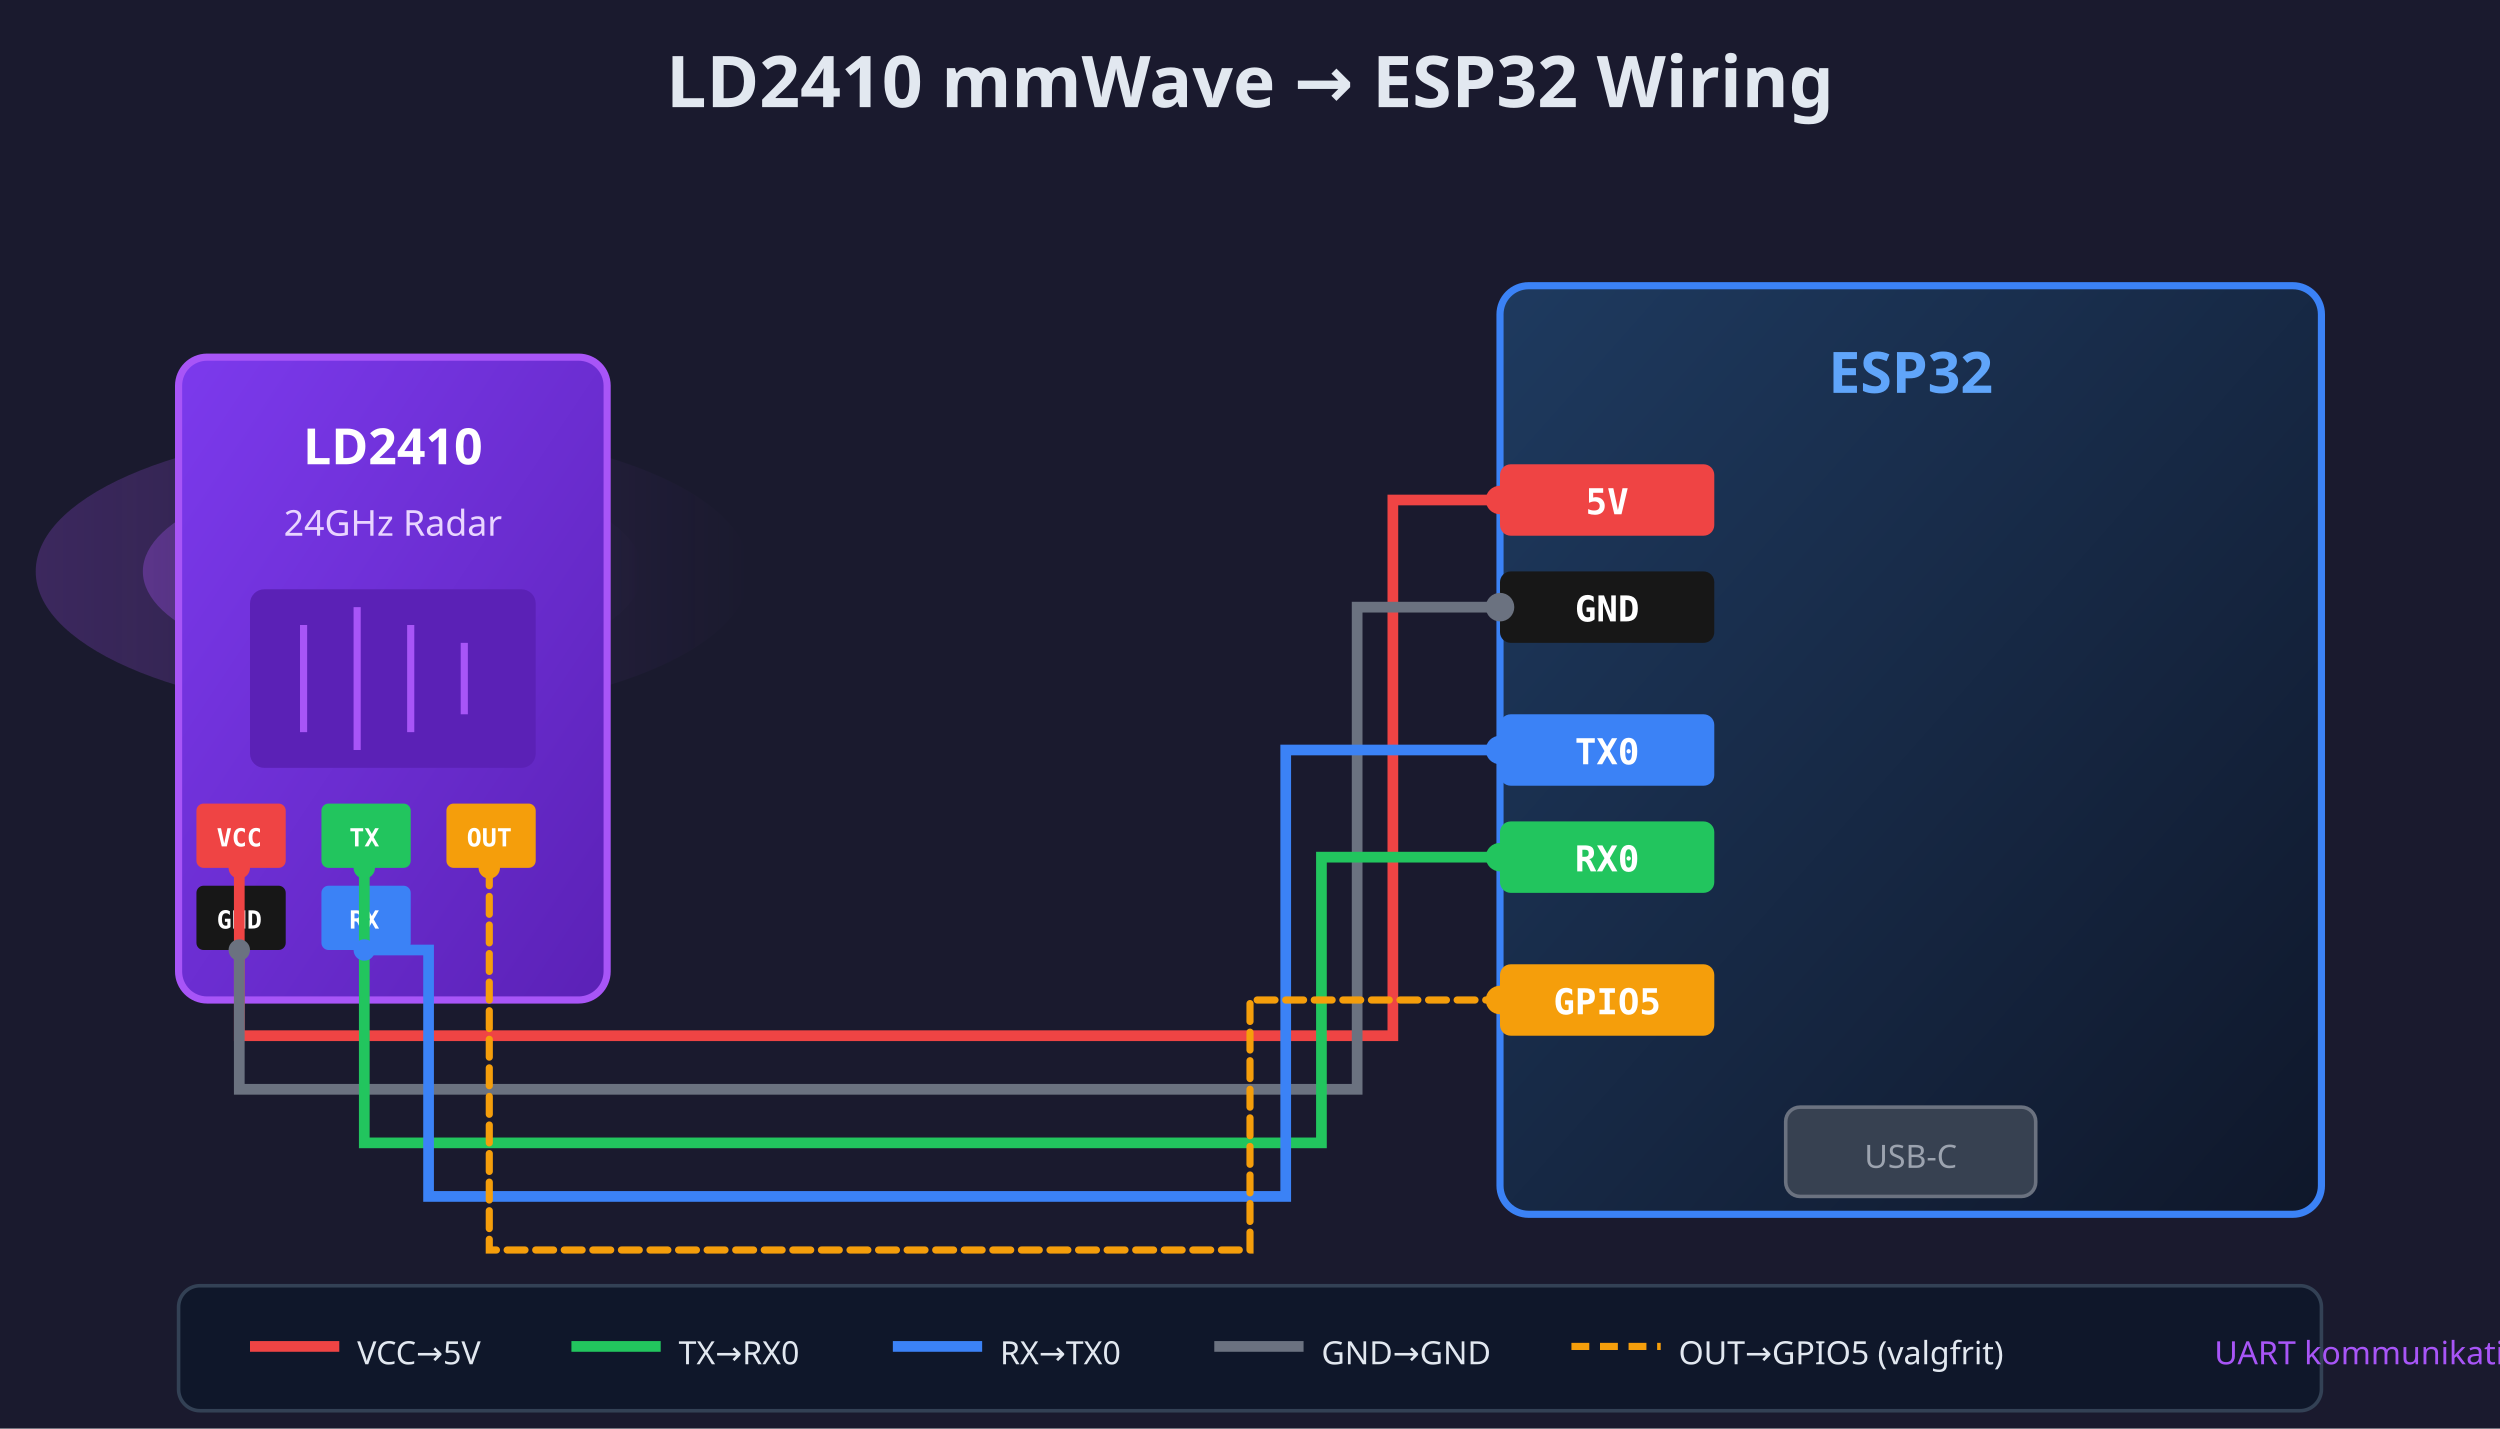
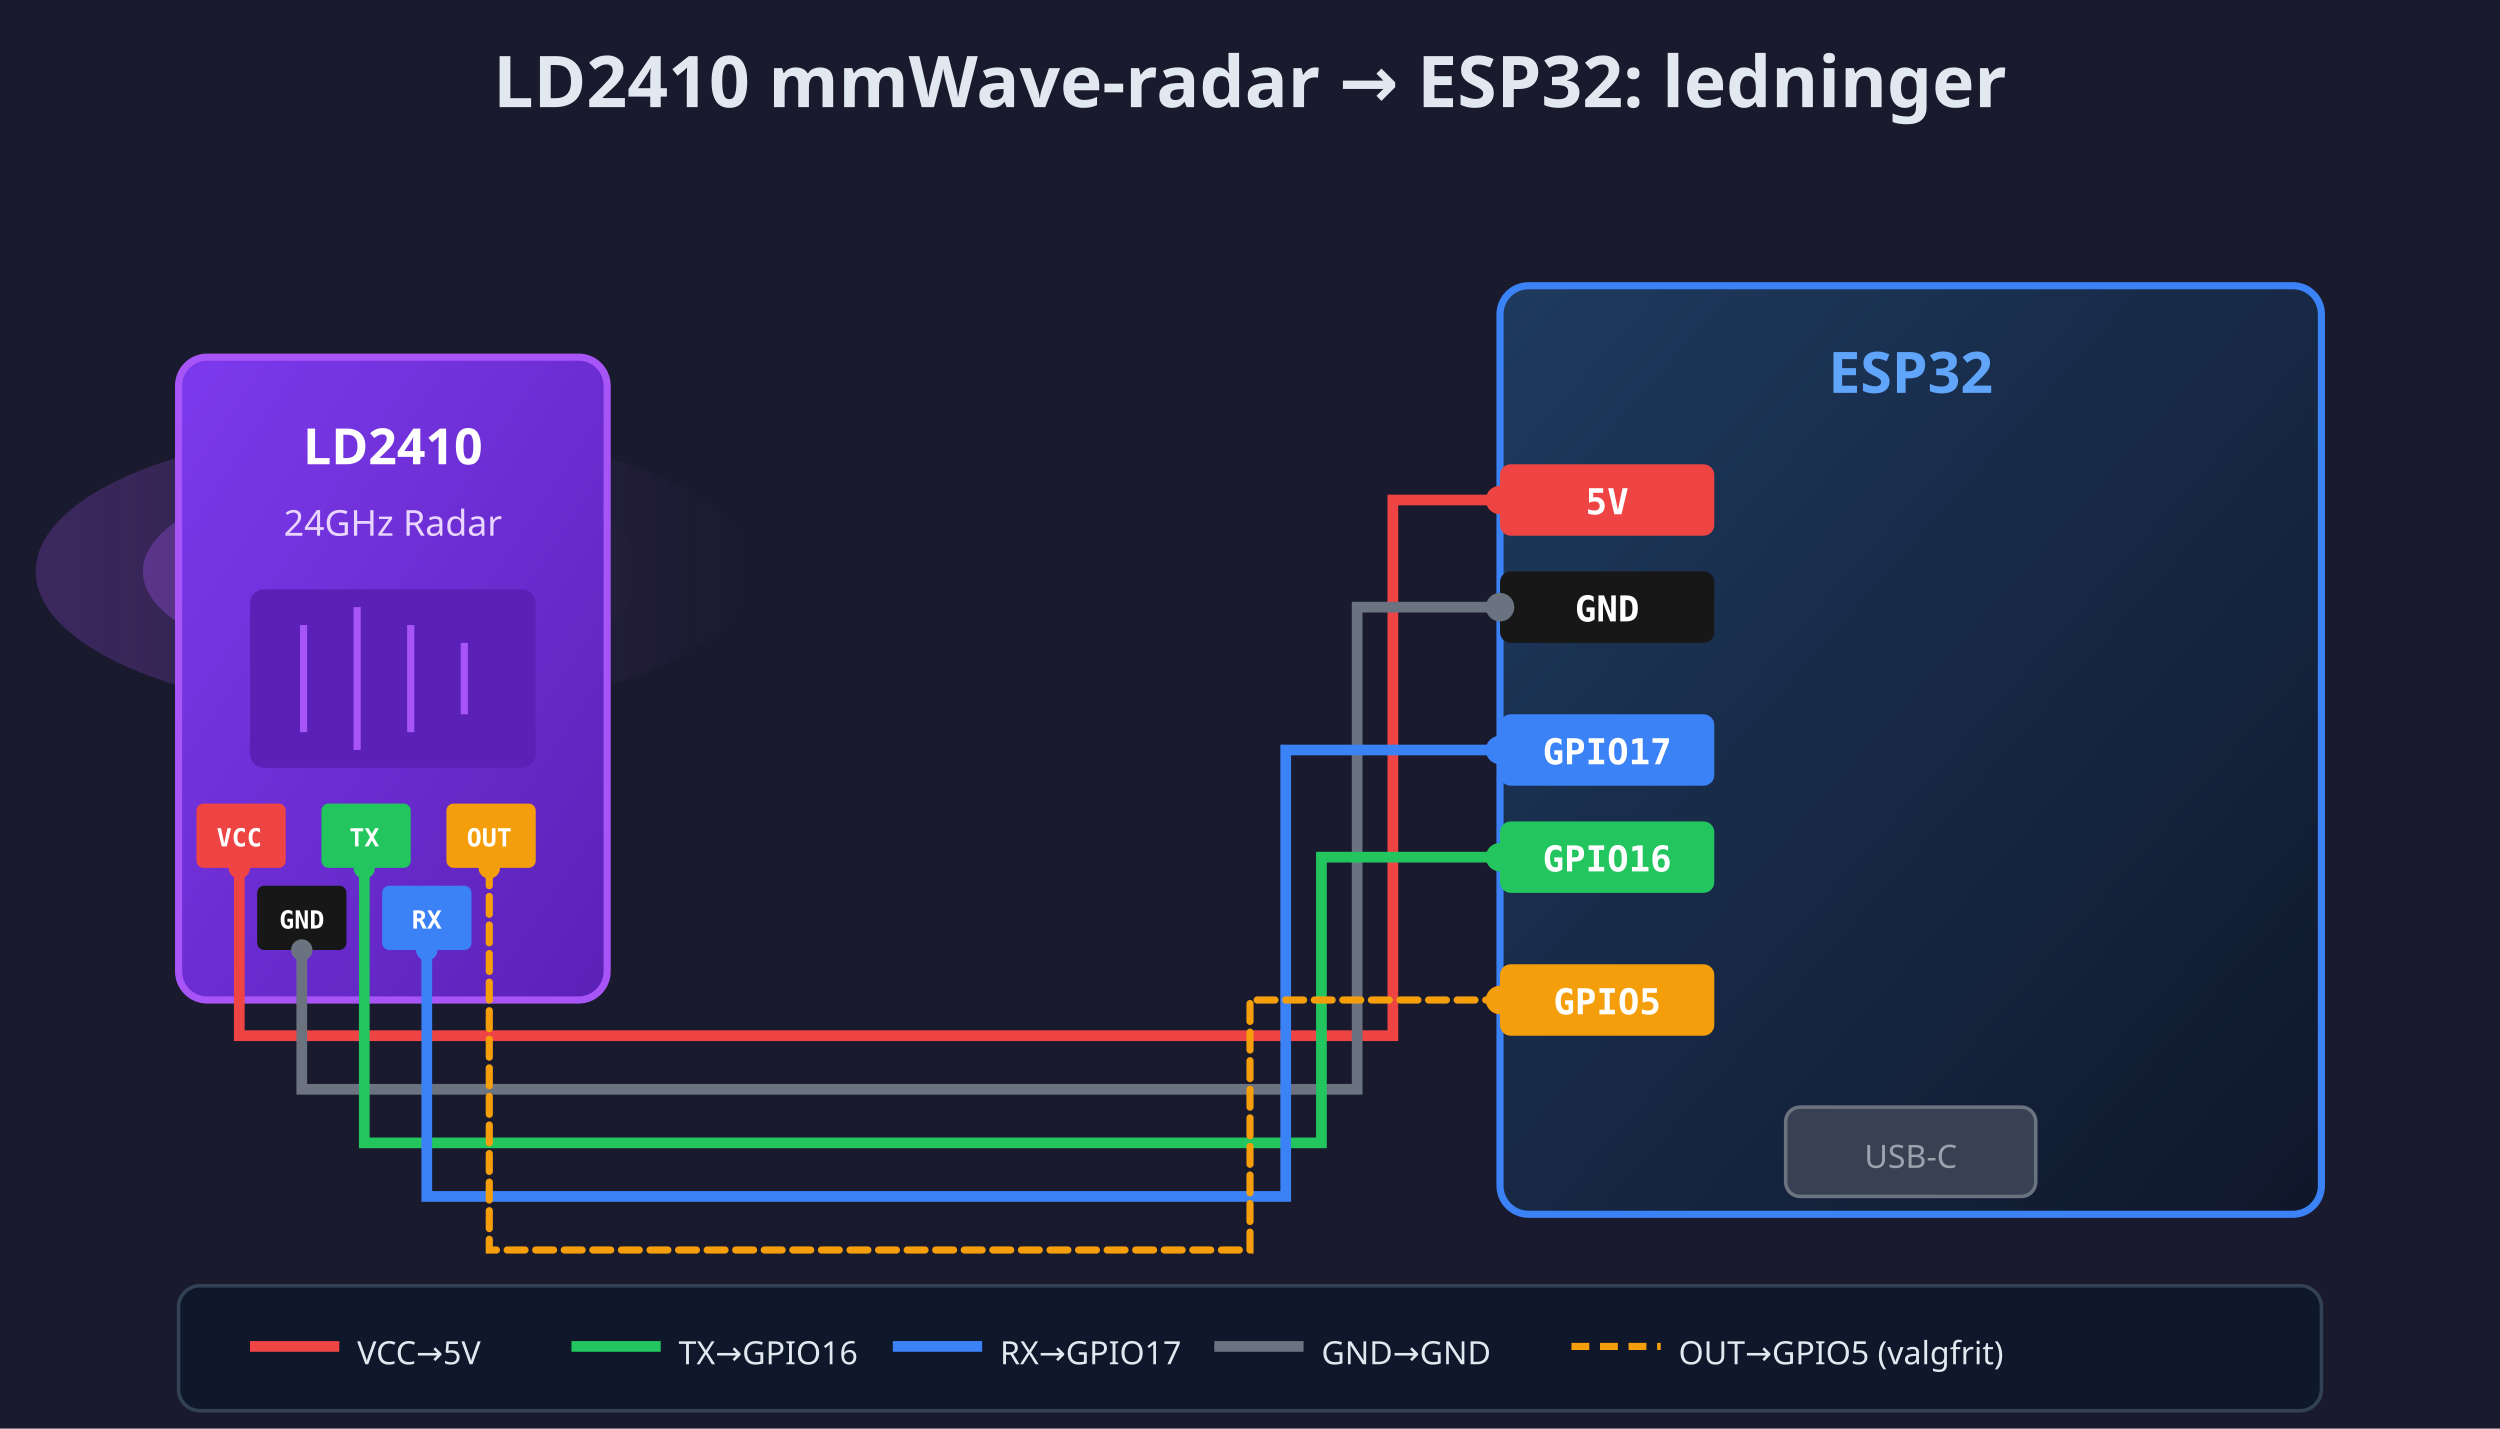
<svg xmlns="http://www.w3.org/2000/svg" viewBox="0 0 700 400">
  <defs>
    <linearGradient id="esp32Grad" x1="0%" y1="0%" x2="100%" y2="100%">
      <stop offset="0%" style="stop-color:#1e3a5f;stop-opacity:1" />
      <stop offset="100%" style="stop-color:#0f172a;stop-opacity:1" />
    </linearGradient>
    <linearGradient id="radarGrad" x1="0%" y1="0%" x2="100%" y2="100%">
      <stop offset="0%" style="stop-color:#7c3aed;stop-opacity:1" />
      <stop offset="100%" style="stop-color:#5b21b6;stop-opacity:1" />
    </linearGradient>
    <linearGradient id="waveGrad" x1="0%" y1="0%" x2="100%" y2="0%">
      <stop offset="0%" style="stop-color:#a855f7;stop-opacity:0.8" />
      <stop offset="100%" style="stop-color:#a855f7;stop-opacity:0" />
    </linearGradient>
  </defs>
  <rect width="700" height="400" fill="#1a1a2e" />
-   <text x="350" y="30" text-anchor="middle" fill="#e2e8f0" font-family="system-ui, sans-serif" font-size="20" font-weight="bold">LD2410 mmWave → ESP32 Wiring</text>
+   <text x="350" y="30" text-anchor="middle" fill="#e2e8f0" font-family="system-ui, sans-serif" font-size="20" font-weight="bold">LD2410 mmWave-radar → ESP32: ledninger</text>
  <ellipse cx="110" cy="160" rx="100" ry="40" fill="url(#waveGrad)" opacity="0.3" />
  <ellipse cx="110" cy="160" rx="70" ry="28" fill="url(#waveGrad)" opacity="0.4" />
  <ellipse cx="110" cy="160" rx="40" ry="16" fill="url(#waveGrad)" opacity="0.5" />
  <rect x="420" y="80" width="230" height="260" rx="8" fill="url(#esp32Grad)" stroke="#3b82f6" stroke-width="2" />
  <text x="535" y="110" text-anchor="middle" fill="#60a5fa" font-family="system-ui, sans-serif" font-size="16" font-weight="bold">ESP32</text>
  <rect x="420" y="130" width="60" height="20" rx="3" fill="#ef4444" />
  <text x="450" y="144" text-anchor="middle" fill="white" font-family="monospace" font-size="10" font-weight="bold">5V</text>
  <rect x="420" y="160" width="60" height="20" rx="3" fill="#171717" />
  <text x="450" y="174" text-anchor="middle" fill="white" font-family="monospace" font-size="10" font-weight="bold">GND</text>
  <rect x="420" y="200" width="60" height="20" rx="3" fill="#3b82f6" />
-   <text x="450" y="214" text-anchor="middle" fill="white" font-family="monospace" font-size="10" font-weight="bold">TX0</text>
+   <text x="450" y="214" text-anchor="middle" fill="white" font-family="monospace" font-size="10" font-weight="bold">GPIO17</text>
  <rect x="420" y="230" width="60" height="20" rx="3" fill="#22c55e" />
-   <text x="450" y="244" text-anchor="middle" fill="white" font-family="monospace" font-size="10" font-weight="bold">RX0</text>
+   <text x="450" y="244" text-anchor="middle" fill="white" font-family="monospace" font-size="10" font-weight="bold">GPIO16</text>
  <rect x="420" y="270" width="60" height="20" rx="3" fill="#f59e0b" />
  <text x="450" y="284" text-anchor="middle" fill="white" font-family="monospace" font-size="10" font-weight="bold">GPIO5</text>
  <rect x="500" y="310" width="70" height="25" rx="4" fill="#374151" stroke="#6b7280" stroke-width="1" />
  <text x="535" y="327" text-anchor="middle" fill="#9ca3af" font-family="system-ui, sans-serif" font-size="9">USB-C</text>
  <rect x="50" y="100" width="120" height="180" rx="8" fill="url(#radarGrad)" stroke="#a855f7" stroke-width="2" />
  <text x="110" y="130" text-anchor="middle" fill="white" font-family="system-ui, sans-serif" font-size="14" font-weight="bold">LD2410</text>
  <text x="110" y="150" text-anchor="middle" fill="#e9d5ff" font-family="system-ui, sans-serif" font-size="10">24GHz Radar</text>
  <rect x="70" y="165" width="80" height="50" rx="4" fill="#5b21b6" />
  <line x1="85" y1="175" x2="85" y2="205" stroke="#a855f7" stroke-width="2" />
  <line x1="100" y1="170" x2="100" y2="210" stroke="#a855f7" stroke-width="2" />
  <line x1="115" y1="175" x2="115" y2="205" stroke="#a855f7" stroke-width="2" />
  <line x1="130" y1="180" x2="130" y2="200" stroke="#a855f7" stroke-width="2" />
  <rect x="55" y="225" width="25" height="18" rx="2" fill="#ef4444" />
  <text x="67" y="237" text-anchor="middle" fill="white" font-family="monospace" font-size="7" font-weight="bold">VCC</text>
-   <rect x="55" y="248" width="25" height="18" rx="2" fill="#171717" />
-   <text x="67" y="260" text-anchor="middle" fill="white" font-family="monospace" font-size="7" font-weight="bold">GND</text>
+   <rect x="72" y="248" width="25" height="18" rx="2" fill="#171717" />
+   <text x="84.5" y="260" text-anchor="middle" fill="white" font-family="monospace" font-size="7" font-weight="bold">GND</text>
  <rect x="90" y="225" width="25" height="18" rx="2" fill="#22c55e" />
  <text x="102" y="237" text-anchor="middle" fill="white" font-family="monospace" font-size="7" font-weight="bold">TX</text>
-   <rect x="90" y="248" width="25" height="18" rx="2" fill="#3b82f6" />
-   <text x="102" y="260" text-anchor="middle" fill="white" font-family="monospace" font-size="7" font-weight="bold">RX</text>
+   <rect x="107" y="248" width="25" height="18" rx="2" fill="#3b82f6" />
+   <text x="119.5" y="260" text-anchor="middle" fill="white" font-family="monospace" font-size="7" font-weight="bold">RX</text>
  <rect x="125" y="225" width="25" height="18" rx="2" fill="#f59e0b" />
  <text x="137" y="237" text-anchor="middle" fill="white" font-family="monospace" font-size="7" font-weight="bold">OUT</text>
  <path d="M 67 243 L 67 290 L 390 290 L 390 140 L 420 140" stroke="#ef4444" stroke-width="3" fill="none" stroke-linecap="round" />
  <circle cx="67" cy="243" r="3" fill="#ef4444" />
  <circle cx="420" cy="140" r="4" fill="#ef4444" />
-   <path d="M 67 266 L 67 305 L 380 305 L 380 170 L 420 170" stroke="#6b7280" stroke-width="3" fill="none" stroke-linecap="round" />
-   <circle cx="67" cy="266" r="3" fill="#6b7280" />
+   <path d="M 84.5 266 L 84.5 305 L 380 305 L 380 170 L 420 170" stroke="#6b7280" stroke-width="3" fill="none" stroke-linecap="round" />
+   <circle cx="84.5" cy="266" r="3" fill="#6b7280" />
  <circle cx="420" cy="170" r="4" fill="#6b7280" />
  <path d="M 102 243 L 102 320 L 370 320 L 370 240 L 420 240" stroke="#22c55e" stroke-width="3" fill="none" stroke-linecap="round" />
  <circle cx="102" cy="243" r="3" fill="#22c55e" />
  <circle cx="420" cy="240" r="4" fill="#22c55e" />
-   <path d="M 102 266 L 120 266 L 120 335 L 360 335 L 360 210 L 420 210" stroke="#3b82f6" stroke-width="3" fill="none" stroke-linecap="round" />
-   <circle cx="102" cy="266" r="3" fill="#3b82f6" />
+   <path d="M 119.5 266 L 119.5 335 L 360 335 L 360 210 L 420 210" stroke="#3b82f6" stroke-width="3" fill="none" stroke-linecap="round" />
+   <circle cx="119.5" cy="266" r="3" fill="#3b82f6" />
  <circle cx="420" cy="210" r="4" fill="#3b82f6" />
  <path d="M 137 243 L 137 350 L 350 350 L 350 280 L 420 280" stroke="#f59e0b" stroke-width="2" stroke-dasharray="5,3" fill="none" stroke-linecap="round" />
  <circle cx="137" cy="243" r="3" fill="#f59e0b" />
  <circle cx="420" cy="280" r="4" fill="#f59e0b" />
  <rect x="50" y="360" width="600" height="35" rx="6" fill="#0f172a" stroke="#334155" stroke-width="1" />
  <line x1="70" y1="377" x2="95" y2="377" stroke="#ef4444" stroke-width="3" />
  <text x="100" y="382" fill="#e2e8f0" font-family="system-ui, sans-serif" font-size="9">VCC→5V</text>
  <line x1="160" y1="377" x2="185" y2="377" stroke="#22c55e" stroke-width="3" />
-   <text x="190" y="382" fill="#e2e8f0" font-family="system-ui, sans-serif" font-size="9">TX→RX0</text>
+   <text x="190" y="382" fill="#e2e8f0" font-family="system-ui, sans-serif" font-size="9">TX→GPIO16</text>
  <line x1="250" y1="377" x2="275" y2="377" stroke="#3b82f6" stroke-width="3" />
-   <text x="280" y="382" fill="#e2e8f0" font-family="system-ui, sans-serif" font-size="9">RX→TX0</text>
+   <text x="280" y="382" fill="#e2e8f0" font-family="system-ui, sans-serif" font-size="9">RX→GPIO17</text>
  <line x1="340" y1="377" x2="365" y2="377" stroke="#6b7280" stroke-width="3" />
  <text x="370" y="382" fill="#e2e8f0" font-family="system-ui, sans-serif" font-size="9">GND→GND</text>
  <line x1="440" y1="377" x2="465" y2="377" stroke="#f59e0b" stroke-width="2" stroke-dasharray="5,3" />
  <text x="470" y="382" fill="#e2e8f0" font-family="system-ui, sans-serif" font-size="9">OUT→GPIO5 (valgfrit)</text>
-   <text x="620" y="382" fill="#a855f7" font-family="system-ui, sans-serif" font-size="9">UART kommunikation</text>
</svg>
